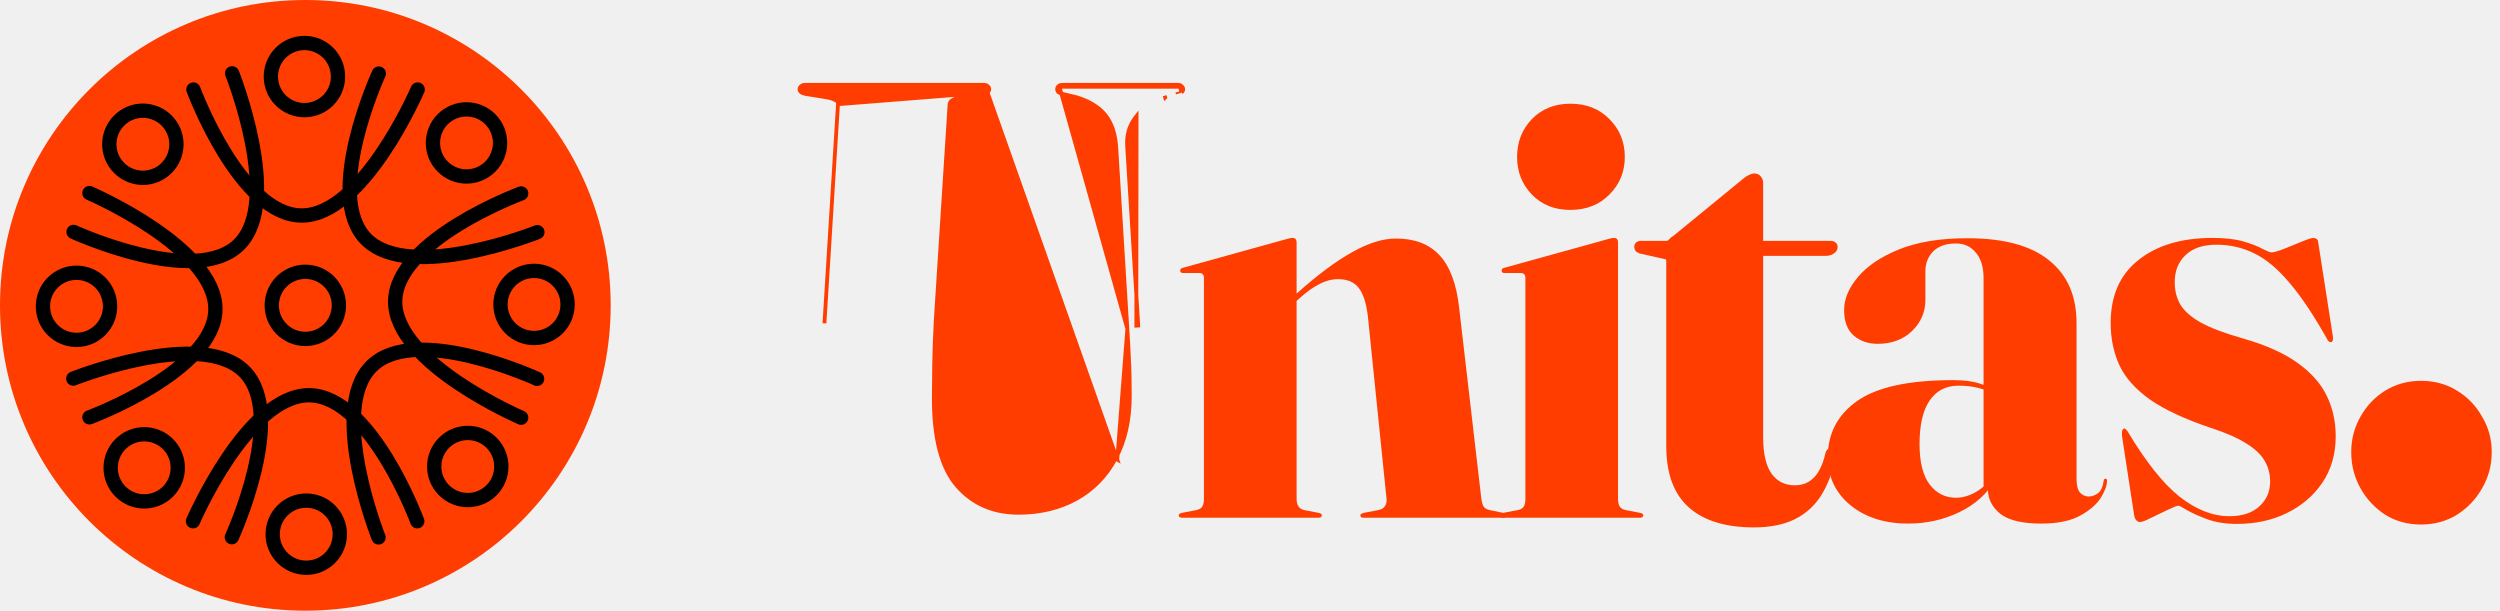
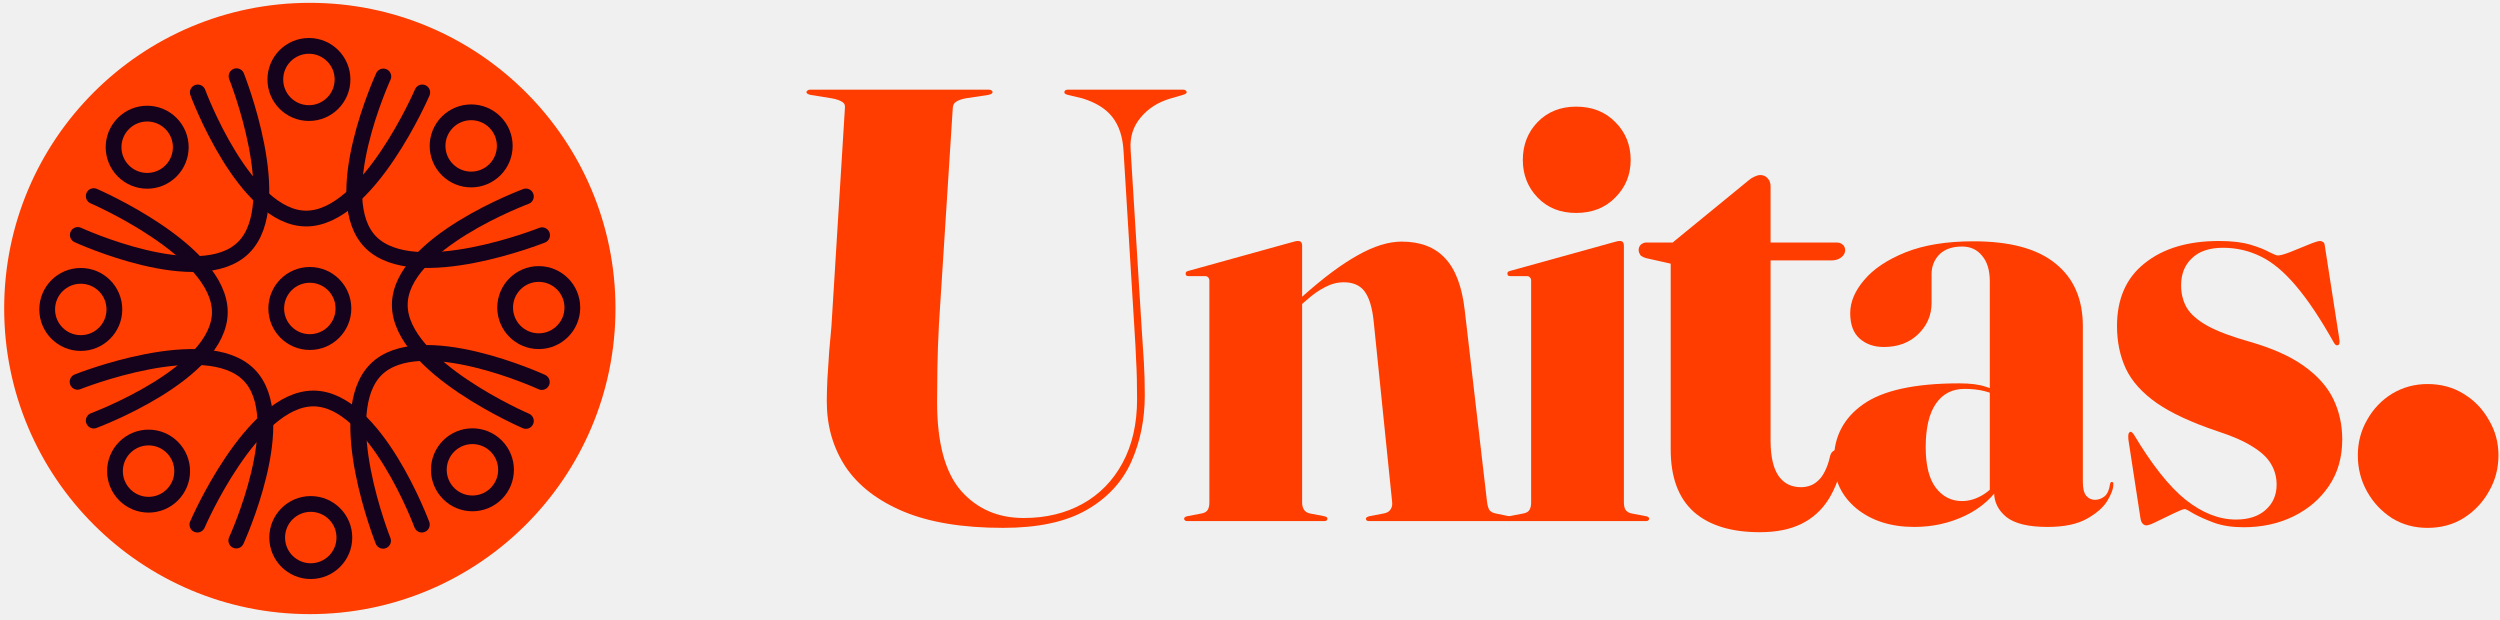
- <svg xmlns="http://www.w3.org/2000/svg" width="131" height="32" viewBox="0 0 131 32" fill="none">
-   <path d="M16 32C24.837 32 32 24.837 32 16C32 7.163 24.837 0 16 0C7.163 0 0 7.163 0 16C0 24.837 7.163 32 16 32Z" fill="#FF3D00" />
-   <path d="M15.999 17.759C16.971 17.759 17.759 16.971 17.759 16C17.759 15.028 16.971 14.241 15.999 14.241C15.028 14.241 14.24 15.028 14.24 16C14.24 16.971 15.028 17.759 15.999 17.759Z" stroke="black" stroke-width="0.75" />
-   <path d="M27.309 10.136C27.309 10.136 20.707 12.579 20.707 15.814C20.707 19.049 27.309 21.887 27.309 21.887" stroke="black" stroke-width="0.75" stroke-linecap="round" />
-   <path d="M29.742 15.953C29.742 16.925 28.955 17.712 27.983 17.712C27.012 17.712 26.225 16.925 26.225 15.953C26.225 14.982 27.012 14.194 27.983 14.194C28.955 14.194 29.742 14.982 29.742 15.953Z" stroke="black" stroke-width="0.75" />
-   <path d="M19.849 3.855C19.849 3.855 16.908 10.251 19.195 12.538C21.483 14.826 28.158 12.165 28.158 12.165" stroke="black" stroke-width="0.75" stroke-linecap="round" />
-   <path d="M25.688 6.246C26.375 6.933 26.375 8.047 25.688 8.733C25.001 9.42 23.888 9.42 23.201 8.733C22.514 8.047 22.514 6.933 23.201 6.246C23.888 5.559 25.001 5.559 25.688 6.246Z" stroke="black" stroke-width="0.75" />
-   <path d="M10.135 4.69C10.135 4.69 12.577 11.292 15.812 11.292C19.047 11.292 21.886 4.69 21.886 4.69" stroke="black" stroke-width="0.75" stroke-linecap="round" />
-   <path d="M15.952 2.253C16.924 2.253 17.711 3.041 17.711 4.012C17.711 4.984 16.924 5.771 15.952 5.771C14.981 5.771 14.193 4.984 14.193 4.012C14.193 3.041 14.981 2.253 15.952 2.253Z" stroke="black" stroke-width="0.75" />
-   <path d="M3.854 12.152C3.854 12.152 10.249 15.093 12.536 12.805C14.824 10.518 12.163 3.842 12.163 3.842" stroke="black" stroke-width="0.75" stroke-linecap="round" />
-   <path d="M6.243 6.315C6.929 5.628 8.043 5.628 8.73 6.315C9.417 7.002 9.417 8.115 8.73 8.802C8.043 9.489 6.929 9.489 6.243 8.802C5.556 8.115 5.556 7.002 6.243 6.315Z" stroke="black" stroke-width="0.75" />
-   <path d="M4.686 21.868C4.686 21.868 11.287 19.425 11.287 16.19C11.287 12.956 4.686 10.117 4.686 10.117" stroke="black" stroke-width="0.75" stroke-linecap="round" />
-   <path d="M2.25 16.051C2.25 15.079 3.037 14.292 4.009 14.292C4.98 14.292 5.768 15.079 5.768 16.051C5.768 17.022 4.98 17.81 4.009 17.81C3.037 17.81 2.25 17.022 2.25 16.051Z" stroke="black" stroke-width="0.75" />
-   <path d="M12.149 28.148C12.149 28.148 15.09 21.753 12.803 19.465C10.515 17.178 3.84 19.839 3.84 19.839" stroke="black" stroke-width="0.75" stroke-linecap="round" />
-   <path d="M6.314 25.758C5.627 25.071 5.627 23.957 6.314 23.27C7.001 22.584 8.114 22.584 8.801 23.27C9.488 23.957 9.488 25.071 8.801 25.758C8.114 26.445 7.001 26.445 6.314 25.758Z" stroke="black" stroke-width="0.75" />
-   <path d="M21.865 27.313C21.865 27.313 19.422 20.711 16.187 20.711C12.952 20.711 10.113 27.313 10.113 27.313" stroke="black" stroke-width="0.75" stroke-linecap="round" />
-   <path d="M16.048 29.75C15.076 29.75 14.289 28.963 14.289 27.991C14.289 27.02 15.076 26.232 16.048 26.232C17.019 26.232 17.807 27.02 17.807 27.991C17.807 28.963 17.019 29.75 16.048 29.75Z" stroke="black" stroke-width="0.75" />
-   <path d="M28.144 19.851C28.144 19.851 21.749 16.91 19.461 19.198C17.174 21.485 19.835 28.161 19.835 28.161" stroke="black" stroke-width="0.75" stroke-linecap="round" />
-   <path d="M25.756 25.688C25.069 26.375 23.955 26.375 23.268 25.688C22.581 25.001 22.581 23.888 23.268 23.201C23.955 22.514 25.069 22.514 25.756 23.201C26.442 23.888 26.442 25.001 25.756 25.688Z" stroke="black" stroke-width="0.75" />
-   <path d="M59.073 17.232L59.073 17.231L58.492 7.747L58.492 7.747C58.45 7.029 58.261 6.465 57.933 6.044C57.605 5.624 57.1 5.306 56.405 5.095L55.666 4.918L55.661 4.917L55.661 4.917C55.584 4.895 55.518 4.87 55.472 4.84L55.464 4.834L55.457 4.827C55.415 4.786 55.395 4.733 55.395 4.676C55.395 4.619 55.415 4.566 55.457 4.524M59.073 17.232L55.528 4.595M59.073 17.232C59.105 17.704 59.132 18.214 59.154 18.762L59.154 18.764C59.186 19.299 59.202 19.958 59.202 20.742C59.202 22.019 58.952 23.115 58.456 24.033L58.544 24.081M59.073 17.232L58.544 24.081M55.457 4.524L55.528 4.595M55.457 4.524C55.457 4.524 55.457 4.525 55.457 4.525L55.528 4.595M55.457 4.524C55.511 4.47 55.581 4.447 55.657 4.447H61.738C61.805 4.447 61.874 4.466 61.922 4.523M55.528 4.595C55.56 4.563 55.603 4.547 55.657 4.547H61.738C61.791 4.547 61.829 4.563 61.851 4.595M61.922 4.523C61.916 4.519 61.911 4.516 61.906 4.512L61.851 4.595M61.922 4.523C61.967 4.559 61.999 4.61 61.999 4.676C61.999 4.749 61.96 4.804 61.906 4.84M61.922 4.523C61.926 4.528 61.93 4.534 61.934 4.54L61.851 4.595M61.851 4.595L61.906 4.84M58.544 24.081L58.456 24.033C57.959 24.953 57.274 25.654 56.398 26.139C55.523 26.624 54.513 26.868 53.366 26.868C52.049 26.868 50.985 26.406 50.167 25.482C49.352 24.553 48.933 23.029 48.933 20.887C48.933 20.414 48.939 19.829 48.95 19.13V19.13C48.96 18.433 48.987 17.671 49.03 16.844C49.03 16.844 49.03 16.844 49.03 16.843L49.756 5.49C49.756 5.49 49.756 5.49 49.756 5.49C49.765 5.378 49.809 5.307 49.885 5.262L49.885 5.262L49.891 5.258C49.981 5.195 50.13 5.139 50.35 5.097L51.526 4.92L51.526 4.92L51.535 4.918C51.622 4.896 51.696 4.872 51.744 4.84L58.544 24.081ZM61.906 4.84L61.851 4.757L61.906 4.84L61.906 4.84ZM43.911 5.46L43.911 5.458C43.915 5.41 43.907 5.374 43.891 5.346C43.875 5.317 43.847 5.289 43.801 5.264L43.795 5.261L43.795 5.26C43.693 5.195 43.531 5.139 43.3 5.097L42.204 4.92L42.199 4.919L42.199 4.919C42.119 4.902 42.049 4.878 41.996 4.845C41.943 4.81 41.894 4.755 41.894 4.676C41.894 4.607 41.93 4.553 41.979 4.518C42.032 4.468 42.1 4.447 42.172 4.447H51.559C51.629 4.447 51.708 4.462 51.759 4.523C51.805 4.559 51.837 4.61 51.837 4.676C51.837 4.749 51.797 4.804 51.744 4.84L43.911 5.46ZM43.911 5.46L43.201 16.943L43.911 5.46ZM59.556 6.079L59.557 6.078L59.544 17.064L59.644 17.058L59.644 17.057C59.644 17.057 59.644 17.057 59.644 17.057L59.063 7.67L59.063 7.669C59.022 7.048 59.187 6.52 59.556 6.079ZM61.689 4.821L61.717 4.917C61.717 4.917 61.717 4.917 61.717 4.917L61.717 4.917L61.689 4.821ZM61.057 5.11L61.028 5.015L61.056 5.111L61.056 5.111C61.056 5.111 61.057 5.11 61.057 5.11Z" fill="#FF3D00" stroke="#FF3D00" stroke-width="0.2" />
-   <path d="M67.942 12.693V26.145C67.942 26.307 67.974 26.436 68.038 26.532C68.103 26.629 68.2 26.694 68.329 26.726L69.087 26.871C69.205 26.893 69.264 26.936 69.264 27C69.264 27.086 69.21 27.129 69.103 27.129H61.909C61.877 27.129 61.844 27.119 61.812 27.097C61.78 27.075 61.764 27.043 61.764 27C61.764 26.979 61.775 26.957 61.796 26.936C61.828 26.903 61.877 26.882 61.941 26.871L62.699 26.726C62.85 26.694 62.952 26.629 63.006 26.532C63.059 26.436 63.086 26.312 63.086 26.161V14.548C63.086 14.472 63.065 14.413 63.022 14.37C62.99 14.327 62.93 14.306 62.844 14.306H62.006C61.941 14.306 61.898 14.295 61.877 14.273C61.855 14.252 61.844 14.22 61.844 14.177C61.844 14.134 61.855 14.101 61.877 14.08C61.909 14.058 61.947 14.042 61.99 14.031L67.345 12.547C67.463 12.515 67.544 12.494 67.587 12.483C67.63 12.472 67.678 12.467 67.732 12.467C67.807 12.467 67.861 12.488 67.893 12.531C67.925 12.574 67.942 12.628 67.942 12.693ZM67.538 16.112L67.345 15.902L67.958 15.37C69.055 14.392 70.022 13.671 70.861 13.209C71.7 12.736 72.463 12.499 73.152 12.499C74.13 12.499 74.888 12.79 75.426 13.37C75.975 13.951 76.319 14.87 76.459 16.128L77.62 26.113C77.641 26.285 77.679 26.425 77.733 26.532C77.797 26.629 77.905 26.694 78.055 26.726L78.749 26.871C78.814 26.882 78.856 26.903 78.878 26.936C78.91 26.957 78.926 26.979 78.926 27C78.926 27.043 78.91 27.075 78.878 27.097C78.856 27.119 78.819 27.129 78.765 27.129H71.442C71.334 27.129 71.281 27.086 71.281 27C71.281 26.946 71.345 26.903 71.474 26.871L72.232 26.726C72.394 26.694 72.507 26.624 72.571 26.516C72.646 26.409 72.673 26.274 72.652 26.113L71.684 16.645C71.609 15.946 71.453 15.435 71.216 15.112C70.98 14.79 70.614 14.628 70.119 14.628C69.786 14.628 69.458 14.714 69.135 14.886C68.813 15.048 68.479 15.284 68.135 15.596L67.538 16.112Z" fill="#FF3D00" />
-   <path d="M84.785 12.693V26.145C84.785 26.307 84.812 26.436 84.866 26.532C84.93 26.629 85.033 26.694 85.172 26.726L85.93 26.871C85.995 26.882 86.038 26.898 86.06 26.92C86.092 26.941 86.108 26.968 86.108 27C86.108 27.043 86.092 27.076 86.06 27.097C86.038 27.119 86.001 27.129 85.947 27.129H78.753C78.71 27.129 78.672 27.119 78.64 27.097C78.618 27.076 78.607 27.043 78.607 27C78.607 26.979 78.618 26.957 78.64 26.936C78.672 26.903 78.72 26.882 78.785 26.871L79.543 26.726C79.694 26.694 79.796 26.629 79.85 26.532C79.903 26.436 79.93 26.312 79.93 26.162V14.548C79.93 14.472 79.909 14.413 79.866 14.37C79.833 14.327 79.774 14.306 79.688 14.306H78.849C78.785 14.306 78.742 14.295 78.72 14.274C78.699 14.252 78.688 14.22 78.688 14.177C78.688 14.134 78.699 14.101 78.72 14.08C78.753 14.058 78.79 14.042 78.833 14.031L84.189 12.547C84.307 12.515 84.387 12.494 84.43 12.483C84.474 12.472 84.522 12.467 84.576 12.467C84.651 12.467 84.705 12.488 84.737 12.531C84.769 12.574 84.785 12.628 84.785 12.693ZM82.285 10.999C81.457 10.999 80.785 10.73 80.269 10.193C79.753 9.655 79.495 8.999 79.495 8.225C79.495 7.44 79.753 6.778 80.269 6.241C80.796 5.703 81.468 5.434 82.285 5.434C83.124 5.434 83.807 5.703 84.334 6.241C84.871 6.778 85.14 7.44 85.14 8.225C85.14 8.999 84.871 9.655 84.334 10.193C83.807 10.73 83.124 10.999 82.285 10.999Z" fill="#FF3D00" />
-   <path d="M92.289 22.92V13.309H95.641C95.79 13.309 95.921 13.281 96.019 13.212C96.116 13.151 96.193 13.066 96.193 12.951C96.193 12.889 96.175 12.806 96.098 12.768C96.049 12.731 95.986 12.722 95.932 12.722H92.289V9.596C92.289 9.482 92.258 9.38 92.183 9.303C92.12 9.226 92.032 9.19 91.931 9.19C91.855 9.19 91.769 9.219 91.68 9.263C91.594 9.3 91.512 9.354 91.431 9.423L87.529 12.616L87.529 12.615L87.522 12.622C87.477 12.667 87.44 12.696 87.412 12.712C87.38 12.718 87.344 12.722 87.302 12.722H85.947C85.895 12.722 85.848 12.746 85.811 12.771L85.802 12.777L85.795 12.784C85.754 12.825 85.734 12.878 85.734 12.935C85.734 12.991 85.753 13.042 85.783 13.087L85.794 13.104L85.811 13.115C85.854 13.144 85.912 13.169 85.98 13.191L85.98 13.192L85.99 13.194L87.279 13.484C87.357 13.504 87.373 13.526 87.374 13.528L87.378 13.536L87.383 13.543C87.396 13.56 87.412 13.603 87.412 13.693V23.387C87.412 24.782 87.793 25.835 88.575 26.527L88.575 26.527C89.352 27.205 90.466 27.536 91.899 27.536C92.727 27.536 93.426 27.4 93.992 27.123L93.948 27.033L93.992 27.123C94.557 26.846 95.012 26.435 95.355 25.893L95.355 25.892C95.696 25.342 95.952 24.649 96.126 23.814C96.138 23.77 96.146 23.71 96.115 23.656C96.081 23.597 96.021 23.58 95.974 23.578C95.923 23.57 95.872 23.582 95.83 23.618C95.79 23.652 95.768 23.701 95.755 23.747L95.755 23.747L95.753 23.753C95.679 24.091 95.58 24.378 95.456 24.615L95.455 24.617C95.341 24.845 95.209 25.021 95.06 25.151L95.06 25.151L95.057 25.153C94.916 25.284 94.761 25.379 94.592 25.438C94.42 25.499 94.243 25.529 94.061 25.529C93.509 25.529 93.083 25.323 92.77 24.908C92.455 24.482 92.289 23.824 92.289 22.92Z" fill="#FF3D00" stroke="#FF3D00" stroke-width="0.2" />
-   <path d="M104.165 25.63V25.436L103.939 25.662V14.58C103.939 14 103.805 13.553 103.536 13.242C103.278 12.919 102.928 12.758 102.487 12.758C101.971 12.758 101.573 12.898 101.294 13.177C101.025 13.457 100.891 13.801 100.891 14.209V15.71C100.891 16.344 100.659 16.887 100.197 17.339C99.735 17.79 99.132 18.016 98.39 18.016C97.885 18.016 97.466 17.871 97.132 17.581C96.799 17.29 96.632 16.844 96.632 16.242C96.632 15.661 96.874 15.086 97.358 14.516C97.842 13.935 98.562 13.451 99.52 13.064C100.487 12.677 101.676 12.483 103.084 12.483C104.998 12.483 106.429 12.87 107.375 13.645C108.332 14.408 108.811 15.505 108.811 16.935V25.097C108.811 25.42 108.87 25.657 108.988 25.807C109.117 25.947 109.268 26.017 109.44 26.017C109.623 26.017 109.789 25.958 109.94 25.839C110.09 25.721 110.187 25.511 110.23 25.21C110.241 25.157 110.252 25.124 110.262 25.113C110.284 25.092 110.305 25.081 110.327 25.081C110.359 25.081 110.381 25.092 110.391 25.113C110.402 25.124 110.407 25.157 110.407 25.21C110.407 25.436 110.3 25.726 110.085 26.081C109.87 26.425 109.51 26.737 109.004 27.017C108.499 27.296 107.816 27.436 106.956 27.436C105.966 27.436 105.251 27.264 104.81 26.92C104.38 26.565 104.165 26.135 104.165 25.63ZM95.777 23.952C95.777 22.715 96.288 21.737 97.31 21.016C98.342 20.285 100.02 19.919 102.342 19.919C102.923 19.919 103.385 19.979 103.73 20.097C104.084 20.204 104.412 20.355 104.713 20.549L104.568 20.678C104.256 20.516 103.95 20.398 103.649 20.323C103.348 20.247 103.004 20.21 102.617 20.21C101.971 20.21 101.471 20.468 101.116 20.984C100.762 21.5 100.584 22.258 100.584 23.259C100.584 24.215 100.762 24.925 101.116 25.388C101.471 25.85 101.928 26.081 102.487 26.081C102.832 26.081 103.176 25.985 103.52 25.791C103.875 25.587 104.16 25.318 104.375 24.984L104.584 25.113C104.133 25.866 103.493 26.442 102.665 26.839C101.837 27.237 100.944 27.436 99.987 27.436C98.761 27.436 97.751 27.114 96.955 26.468C96.17 25.812 95.777 24.974 95.777 23.952Z" fill="#FF3D00" />
-   <path d="M116.826 27.049C117.482 27.049 117.998 26.882 118.374 26.549C118.762 26.204 118.955 25.764 118.955 25.226C118.955 24.828 118.858 24.468 118.665 24.145C118.482 23.823 118.165 23.521 117.713 23.242C117.261 22.952 116.638 22.677 115.842 22.419C114.498 21.968 113.444 21.478 112.68 20.951C111.917 20.414 111.379 19.817 111.067 19.161C110.756 18.494 110.6 17.747 110.6 16.919C110.6 15.489 111.083 14.392 112.051 13.628C113.019 12.854 114.315 12.467 115.939 12.467C116.605 12.467 117.154 12.531 117.584 12.66C118.014 12.79 118.342 12.918 118.568 13.047C118.805 13.166 118.955 13.225 119.02 13.225C119.138 13.225 119.353 13.166 119.665 13.047C119.987 12.918 120.305 12.79 120.616 12.66C120.928 12.531 121.133 12.467 121.229 12.467C121.283 12.467 121.332 12.483 121.375 12.515C121.428 12.537 121.461 12.59 121.471 12.676L122.23 17.548C122.251 17.655 122.256 17.741 122.246 17.806C122.235 17.86 122.213 17.897 122.181 17.919C122.138 17.93 122.101 17.93 122.068 17.919C122.036 17.897 122.004 17.865 121.971 17.822C121.262 16.553 120.595 15.553 119.971 14.822C119.358 14.091 118.74 13.574 118.116 13.273C117.503 12.972 116.847 12.822 116.148 12.822C115.439 12.822 114.896 13.005 114.519 13.37C114.143 13.725 113.955 14.198 113.955 14.79C113.955 15.22 114.051 15.607 114.245 15.951C114.449 16.295 114.81 16.612 115.326 16.903C115.853 17.193 116.595 17.473 117.552 17.741C118.745 18.085 119.692 18.51 120.391 19.016C121.1 19.521 121.611 20.096 121.923 20.742C122.235 21.387 122.391 22.091 122.391 22.855C122.391 23.801 122.154 24.618 121.681 25.307C121.219 25.984 120.6 26.511 119.826 26.887C119.052 27.264 118.186 27.452 117.229 27.452C116.627 27.452 116.105 27.371 115.664 27.21C115.234 27.049 114.885 26.893 114.616 26.742C114.358 26.581 114.202 26.5 114.148 26.5C114.073 26.5 113.89 26.57 113.6 26.71C113.32 26.85 113.03 26.989 112.729 27.129C112.438 27.28 112.239 27.355 112.132 27.355C112.067 27.355 112.003 27.323 111.938 27.258C111.885 27.204 111.847 27.108 111.825 26.968L111.196 22.871C111.186 22.742 111.186 22.65 111.196 22.597C111.207 22.532 111.234 22.489 111.277 22.468C111.309 22.446 111.336 22.446 111.358 22.468C111.39 22.489 111.428 22.527 111.471 22.58C112.428 24.183 113.336 25.328 114.197 26.016C115.068 26.704 115.944 27.049 116.826 27.049Z" fill="#FF3D00" />
-   <path d="M126.854 27.485C126.165 27.485 125.546 27.316 124.998 26.979C124.45 26.627 124.014 26.163 123.69 25.587C123.367 25.01 123.205 24.377 123.205 23.688C123.205 23.013 123.367 22.394 123.69 21.832C124.014 21.255 124.45 20.798 124.998 20.461C125.56 20.123 126.179 19.955 126.854 19.955C127.557 19.955 128.183 20.123 128.732 20.461C129.294 20.798 129.737 21.255 130.06 21.832C130.398 22.394 130.567 23.013 130.567 23.688C130.567 24.377 130.398 25.01 130.06 25.587C129.737 26.163 129.294 26.627 128.732 26.979C128.183 27.316 127.557 27.485 126.854 27.485Z" fill="#FF3D00" />
+ <svg xmlns="http://www.w3.org/2000/svg" width="238" height="59" viewBox="0 0 238 59" fill="none">
+   <g clip-path="url(#clip0_219_3722)">
+     <mask id="mask0_219_3722" style="mask-type:luminance" maskUnits="userSpaceOnUse" x="0" y="0" width="238" height="59">
+       <path d="M238 0H0V59H238V0Z" fill="white" />
+     </mask>
+     <g mask="url(#mask0_219_3722)">
+       <path d="M29.496 58.465C45.567 58.465 58.594 45.438 58.594 29.367C58.594 13.297 45.567 0.27 29.496 0.27C13.426 0.27 0.398 13.297 0.398 29.367C0.398 45.438 13.426 58.465 29.496 58.465Z" fill="#FF3D00" />
+       <path d="M29.496 32.566C31.263 32.566 32.695 31.134 32.695 29.367C32.695 27.6 31.263 26.168 29.496 26.168C27.729 26.168 26.297 27.6 26.297 29.367C26.297 31.134 27.729 32.566 29.496 32.566Z" stroke="#15021C" stroke-width="1.5" />
+       <path d="M50.065 18.703C50.065 18.703 38.059 23.145 38.059 29.029C38.059 34.912 50.065 40.074 50.065 40.074" stroke="#15021C" stroke-width="1.5" stroke-linecap="round" />
+       <path d="M54.487 29.283C54.487 31.049 53.055 32.482 51.289 32.482C49.522 32.482 48.09 31.049 48.09 29.283C48.09 27.516 49.522 26.084 51.289 26.084C53.055 26.084 54.487 27.516 54.487 29.283Z" stroke="#15021C" stroke-width="1.5" />
+       <path d="M36.495 7.281C36.495 7.281 31.147 18.912 35.307 23.072C39.467 27.232 51.607 22.393 51.607 22.393" stroke="#15021C" stroke-width="1.5" stroke-linecap="round" />
+       <path d="M47.117 11.628C48.366 12.877 48.366 14.903 47.117 16.152C45.868 17.401 43.843 17.401 42.593 16.152C41.344 14.903 41.344 12.877 42.593 11.628C43.843 10.379 45.868 10.379 47.117 11.628Z" stroke="#15021C" stroke-width="1.5" />
+       <path d="M18.828 8.8C18.828 8.8 23.27 20.806 29.153 20.806C35.036 20.806 40.199 8.8 40.199 8.8" stroke="#15021C" stroke-width="1.5" stroke-linecap="round" />
+       <path d="M29.41 4.367C31.176 4.367 32.609 5.799 32.609 7.566C32.609 9.333 31.176 10.765 29.41 10.765C27.643 10.765 26.211 9.333 26.211 7.566C26.211 5.799 27.643 4.367 29.41 4.367Z" stroke="#15021C" stroke-width="1.5" />
+       <path d="M7.406 22.368C7.406 22.368 19.037 27.717 23.197 23.557C27.357 19.397 22.518 7.257 22.518 7.257" stroke="#15021C" stroke-width="1.5" stroke-linecap="round" />
+       <path d="M11.749 11.753C12.999 10.504 15.024 10.504 16.273 11.753C17.522 13.003 17.522 15.028 16.273 16.277C15.024 17.526 12.999 17.526 11.749 16.277C10.5 15.028 10.5 13.003 11.749 11.753Z" stroke="#15021C" stroke-width="1.5" />
+       <path d="M8.922 40.04C8.922 40.04 20.928 35.598 20.928 29.715C20.928 23.832 8.922 18.669 8.922 18.669" stroke="#15021C" stroke-width="1.5" stroke-linecap="round" />
+       <path d="M4.492 29.459C4.492 27.693 5.924 26.261 7.691 26.261C9.458 26.261 10.89 27.693 10.89 29.459C10.89 31.226 9.458 32.658 7.691 32.658C5.924 32.658 4.492 31.226 4.492 29.459Z" stroke="#15021C" stroke-width="1.5" />
+       <path d="M22.494 51.46C22.494 51.46 27.843 39.829 23.683 35.669C19.523 31.509 7.383 36.348 7.383 36.348" stroke="#15021C" stroke-width="1.5" stroke-linecap="round" />
+       <path d="M11.882 47.113C10.633 45.864 10.633 43.839 11.882 42.589C13.132 41.34 15.157 41.34 16.406 42.589C17.655 43.839 17.655 45.864 16.406 47.113C15.157 48.362 13.132 48.362 11.882 47.113Z" stroke="#15021C" stroke-width="1.5" />
+       <path d="M40.16 49.942C40.16 49.942 35.718 37.935 29.835 37.935C23.952 37.935 18.789 49.942 18.789 49.942" stroke="#15021C" stroke-width="1.5" stroke-linecap="round" />
+       <path d="M29.586 54.373C27.819 54.373 26.387 52.941 26.387 51.174C26.387 49.408 27.819 47.976 29.586 47.976C31.352 47.976 32.784 49.408 32.784 51.174C32.784 52.941 31.352 54.373 29.586 54.373Z" stroke="#15021C" stroke-width="1.5" />
+       <path d="M51.58 36.371C51.58 36.371 39.95 31.023 35.789 35.183C31.63 39.343 36.468 51.483 36.468 51.483" stroke="#15021C" stroke-width="1.5" stroke-linecap="round" />
+       <path d="M47.238 46.987C45.989 48.236 43.963 48.236 42.714 46.987C41.465 45.738 41.465 43.712 42.714 42.463C43.963 41.214 45.989 41.214 47.238 42.463C48.487 43.712 48.487 45.738 47.238 46.987Z" stroke="#15021C" stroke-width="1.5" />
+       <path d="M108.015 31.596L106.959 14.347C106.881 13.018 106.529 11.952 105.903 11.15C105.277 10.348 104.319 9.752 103.029 9.36L101.679 9.038C101.542 8.999 101.444 8.96 101.386 8.92C101.347 8.881 101.327 8.832 101.327 8.774C101.327 8.715 101.347 8.666 101.386 8.627C101.444 8.568 101.523 8.539 101.62 8.539H112.68C112.777 8.539 112.846 8.568 112.885 8.627C112.944 8.666 112.973 8.715 112.973 8.774C112.973 8.832 112.944 8.881 112.885 8.92C112.826 8.96 112.729 8.999 112.592 9.038L111.389 9.39C110.216 9.742 109.277 10.348 108.573 11.209C107.869 12.05 107.556 13.057 107.634 14.23L108.69 31.303C108.768 32.359 108.837 33.405 108.896 34.442C108.954 35.478 108.984 36.534 108.984 37.61C108.984 39.937 108.553 42.059 107.693 43.975C106.832 45.892 105.414 47.418 103.439 48.552C101.464 49.686 98.814 50.253 95.489 50.253C91.656 50.253 88.498 49.735 86.014 48.698C83.55 47.662 81.712 46.244 80.499 44.445C79.306 42.626 78.71 40.553 78.71 38.226C78.71 37.678 78.729 36.965 78.768 36.084C78.827 35.185 78.886 34.285 78.944 33.386C79.022 32.486 79.091 31.723 79.15 31.098L80.44 10.211C80.46 9.976 80.362 9.8 80.147 9.683C79.932 9.546 79.609 9.439 79.179 9.36L77.184 9.038C76.91 8.979 76.773 8.891 76.773 8.774C76.773 8.715 76.803 8.666 76.862 8.627C76.92 8.568 76.999 8.539 77.096 8.539H94.169C94.286 8.539 94.365 8.568 94.404 8.627C94.462 8.666 94.492 8.715 94.492 8.774C94.492 8.832 94.462 8.881 94.404 8.92C94.345 8.96 94.237 8.999 94.081 9.038L91.94 9.36C91.529 9.439 91.226 9.546 91.03 9.683C90.835 9.8 90.727 9.986 90.707 10.241L89.387 30.892C89.309 32.398 89.26 33.786 89.241 35.058C89.221 36.329 89.211 37.395 89.211 38.255C89.211 42.166 89.974 44.992 91.499 46.733C93.025 48.454 95.01 49.314 97.455 49.314C99.567 49.314 101.435 48.865 103.058 47.965C104.681 47.065 105.952 45.765 106.871 44.063C107.791 42.362 108.25 40.338 108.25 37.991C108.25 36.563 108.221 35.361 108.162 34.383C108.123 33.386 108.074 32.457 108.015 31.596Z" fill="#FF3D00" />
+       <path d="M123.962 23.353V47.818C123.962 48.112 124.021 48.346 124.138 48.522C124.256 48.698 124.432 48.816 124.666 48.874L126.045 49.138C126.26 49.177 126.368 49.256 126.368 49.373C126.368 49.529 126.27 49.608 126.074 49.608H112.991C112.933 49.608 112.874 49.588 112.815 49.549C112.757 49.51 112.727 49.451 112.727 49.373C112.727 49.334 112.747 49.295 112.786 49.256C112.844 49.197 112.933 49.158 113.05 49.138L114.429 48.874C114.702 48.816 114.888 48.698 114.986 48.522C115.084 48.346 115.133 48.121 115.133 47.848V26.727C115.133 26.59 115.093 26.482 115.015 26.404C114.957 26.326 114.849 26.286 114.692 26.286H113.167C113.05 26.286 112.972 26.267 112.933 26.228C112.893 26.189 112.874 26.13 112.874 26.052C112.874 25.974 112.893 25.915 112.933 25.876C112.991 25.837 113.06 25.808 113.138 25.788L122.877 23.089C123.092 23.03 123.239 22.991 123.317 22.972C123.395 22.952 123.483 22.942 123.581 22.942C123.718 22.942 123.816 22.981 123.874 23.06C123.933 23.138 123.962 23.236 123.962 23.353ZM123.229 29.572L122.877 29.191L123.992 28.223C125.986 26.443 127.746 25.133 129.272 24.292C130.797 23.431 132.186 23.001 133.437 23.001C135.217 23.001 136.596 23.529 137.574 24.585C138.571 25.641 139.197 27.313 139.451 29.602L141.563 47.76C141.602 48.073 141.671 48.327 141.769 48.522C141.886 48.698 142.082 48.816 142.355 48.874L143.617 49.138C143.734 49.158 143.812 49.197 143.851 49.256C143.91 49.295 143.939 49.334 143.939 49.373C143.939 49.451 143.91 49.51 143.851 49.549C143.812 49.588 143.744 49.608 143.646 49.608H130.328C130.132 49.608 130.035 49.529 130.035 49.373C130.035 49.275 130.152 49.197 130.387 49.138L131.765 48.874C132.059 48.816 132.264 48.688 132.382 48.493C132.518 48.297 132.567 48.053 132.528 47.76L130.768 30.54C130.631 29.269 130.348 28.34 129.917 27.753C129.487 27.167 128.822 26.873 127.922 26.873C127.316 26.873 126.72 27.03 126.133 27.343C125.546 27.636 124.94 28.066 124.314 28.633L123.229 29.572Z" fill="#FF3D00" />
+       <path d="M154.594 23.353V47.818C154.594 48.112 154.643 48.346 154.741 48.522C154.858 48.698 155.044 48.816 155.298 48.874L156.677 49.138C156.794 49.158 156.873 49.187 156.912 49.226C156.97 49.266 156.999 49.314 156.999 49.373C156.999 49.451 156.97 49.51 156.912 49.549C156.873 49.588 156.804 49.608 156.706 49.608H143.623C143.545 49.608 143.476 49.588 143.417 49.549C143.378 49.51 143.359 49.451 143.359 49.373C143.359 49.334 143.378 49.295 143.417 49.256C143.476 49.197 143.564 49.158 143.682 49.138L145.06 48.874C145.334 48.816 145.52 48.698 145.618 48.522C145.715 48.346 145.764 48.121 145.764 47.847V26.727C145.764 26.59 145.725 26.482 145.647 26.404C145.588 26.326 145.481 26.286 145.324 26.286H143.799C143.682 26.286 143.603 26.267 143.564 26.228C143.525 26.189 143.506 26.13 143.506 26.052C143.506 25.974 143.525 25.915 143.564 25.876C143.623 25.837 143.691 25.808 143.769 25.788L153.509 23.089C153.724 23.03 153.87 22.991 153.949 22.972C154.027 22.952 154.115 22.942 154.213 22.942C154.35 22.942 154.447 22.981 154.506 23.06C154.565 23.138 154.594 23.236 154.594 23.353ZM150.047 20.273C148.541 20.273 147.319 19.784 146.38 18.806C145.442 17.828 144.972 16.635 144.972 15.227C144.972 13.8 145.442 12.597 146.38 11.619C147.339 10.641 148.561 10.152 150.047 10.152C151.573 10.152 152.814 10.641 153.773 11.619C154.751 12.597 155.24 13.8 155.24 15.227C155.24 16.635 154.751 17.828 153.773 18.806C152.814 19.784 151.573 20.273 150.047 20.273Z" fill="#FF3D00" />
+       <path d="M168.308 41.952V24.542H174.336C174.614 24.542 174.866 24.49 175.062 24.354C175.245 24.238 175.407 24.065 175.407 23.823C175.407 23.703 175.372 23.518 175.202 23.432C175.096 23.354 174.966 23.338 174.864 23.338H168.308V17.721C168.308 17.503 168.248 17.299 168.098 17.144C167.968 16.988 167.789 16.914 167.589 16.914C167.435 16.914 167.268 16.972 167.102 17.055C166.941 17.125 166.786 17.226 166.637 17.354L159.54 23.16L159.53 23.168L159.522 23.177C159.447 23.252 159.388 23.297 159.345 23.323C159.296 23.333 159.238 23.338 159.17 23.338H156.706C156.592 23.338 156.492 23.392 156.421 23.439L156.4 23.453L156.382 23.471C156.294 23.559 156.25 23.672 156.25 23.794C156.25 23.912 156.291 24.018 156.351 24.108L156.379 24.15L156.42 24.177C156.506 24.235 156.619 24.283 156.744 24.324L156.756 24.328L156.768 24.331L159.112 24.858C159.174 24.874 159.211 24.89 159.232 24.903C159.238 24.906 159.242 24.909 159.244 24.911L159.25 24.923L159.263 24.941C159.273 24.953 159.301 25.013 159.301 25.172V42.803C159.301 45.35 159.999 47.288 161.439 48.563L161.441 48.565C162.871 49.811 164.914 50.416 167.531 50.416C169.043 50.416 170.325 50.167 171.366 49.657C172.406 49.147 173.242 48.392 173.873 47.395L173.874 47.393C174.499 46.386 174.966 45.117 175.283 43.595C175.307 43.509 175.326 43.379 175.257 43.258C175.18 43.123 175.046 43.086 174.947 43.081C174.839 43.066 174.728 43.091 174.635 43.17C174.548 43.245 174.503 43.348 174.477 43.438L174.475 43.446L174.473 43.453C174.34 44.063 174.161 44.579 173.938 45.004L173.936 45.008C173.733 45.416 173.497 45.73 173.234 45.958L173.227 45.964C172.977 46.196 172.703 46.363 172.405 46.468C172.099 46.576 171.785 46.63 171.461 46.63C170.479 46.63 169.724 46.263 169.168 45.528C168.609 44.769 168.308 43.591 168.308 41.952Z" fill="#FF3D00" />
+       <path d="M171.366 49.657C170.325 50.167 169.043 50.416 167.531 50.416C164.914 50.416 162.871 49.811 161.441 48.565L161.439 48.563C159.999 47.288 159.301 45.35 159.301 42.803V25.172C159.301 25.013 159.273 24.953 159.263 24.941L159.25 24.923L159.244 24.911C159.242 24.909 159.238 24.906 159.232 24.903C159.211 24.89 159.174 24.874 159.112 24.858L156.768 24.331L156.756 24.328L156.744 24.324C156.619 24.283 156.506 24.235 156.42 24.177L156.379 24.15L156.351 24.108C156.291 24.018 156.25 23.912 156.25 23.794C156.25 23.672 156.294 23.559 156.382 23.471L156.4 23.453L156.421 23.439C156.492 23.392 156.592 23.338 156.706 23.338H159.17C159.238 23.338 159.296 23.333 159.345 23.323C159.388 23.297 159.447 23.252 159.522 23.177L159.53 23.168L159.54 23.16L166.637 17.354C166.786 17.226 166.941 17.125 167.102 17.055C167.268 16.972 167.435 16.914 167.589 16.914C167.789 16.914 167.968 16.988 168.098 17.144C168.248 17.299 168.308 17.503 168.308 17.721V23.338H174.864C174.966 23.338 175.096 23.354 175.202 23.432C175.372 23.518 175.407 23.703 175.407 23.823C175.407 24.065 175.245 24.238 175.062 24.354C174.866 24.49 174.614 24.542 174.336 24.542H168.308V41.952C168.308 43.591 168.609 44.769 169.168 45.528C169.724 46.263 170.479 46.63 171.461 46.63C171.785 46.63 172.099 46.576 172.405 46.468C172.703 46.363 172.977 46.196 173.227 45.964L173.234 45.958C173.497 45.73 173.733 45.416 173.936 45.008L173.938 45.004C174.161 44.579 174.34 44.063 174.473 43.453L174.475 43.446L174.477 43.438C174.503 43.348 174.548 43.245 174.635 43.17C174.728 43.091 174.839 43.066 174.947 43.081C175.046 43.086 175.18 43.123 175.257 43.258C175.326 43.379 175.307 43.509 175.283 43.595C174.966 45.117 174.499 46.386 173.874 47.393L173.873 47.395C173.242 48.392 172.406 49.147 171.366 49.657ZM171.366 49.657L171.256 49.432" stroke="#FF3D00" stroke-width="0.5" />
+       <path d="M189.84 46.88V46.528L189.429 46.938V26.785C189.429 25.729 189.184 24.918 188.696 24.351C188.226 23.764 187.591 23.47 186.789 23.47C185.85 23.47 185.126 23.725 184.618 24.233C184.129 24.742 183.885 25.367 183.885 26.11V28.839C183.885 29.992 183.464 30.98 182.623 31.802C181.782 32.623 180.687 33.034 179.338 33.034C178.418 33.034 177.656 32.77 177.05 32.242C176.443 31.714 176.14 30.902 176.14 29.807C176.14 28.751 176.58 27.704 177.46 26.668C178.34 25.612 179.651 24.732 181.391 24.028C183.151 23.324 185.312 22.972 187.874 22.972C191.355 22.972 193.956 23.676 195.677 25.084C197.418 26.472 198.288 28.467 198.288 31.068V45.911C198.288 46.498 198.395 46.929 198.611 47.202C198.845 47.457 199.119 47.584 199.432 47.584C199.765 47.584 200.068 47.476 200.341 47.261C200.615 47.046 200.791 46.664 200.87 46.117C200.889 46.019 200.909 45.961 200.928 45.941C200.967 45.902 201.006 45.882 201.046 45.882C201.104 45.882 201.143 45.902 201.163 45.941C201.182 45.961 201.192 46.019 201.192 46.117C201.192 46.528 200.997 47.056 200.606 47.701C200.214 48.327 199.559 48.894 198.64 49.403C197.721 49.911 196.479 50.165 194.914 50.165C193.115 50.165 191.815 49.852 191.013 49.227C190.231 48.581 189.84 47.799 189.84 46.88ZM174.586 43.829C174.586 41.58 175.515 39.8 177.372 38.49C179.25 37.16 182.301 36.495 186.525 36.495C187.581 36.495 188.422 36.602 189.047 36.818C189.693 37.013 190.289 37.287 190.837 37.639L190.573 37.874C190.006 37.58 189.449 37.365 188.901 37.228C188.353 37.091 187.727 37.023 187.023 37.023C185.85 37.023 184.941 37.492 184.295 38.431C183.65 39.37 183.327 40.749 183.327 42.567C183.327 44.308 183.65 45.599 184.295 46.44C184.941 47.281 185.772 47.701 186.789 47.701C187.415 47.701 188.04 47.525 188.666 47.173C189.312 46.801 189.83 46.312 190.221 45.706L190.602 45.941C189.781 47.31 188.617 48.356 187.111 49.08C185.606 49.803 183.982 50.165 182.242 50.165C180.012 50.165 178.174 49.578 176.727 48.405C175.299 47.212 174.586 45.687 174.586 43.829Z" fill="#FF3D00" />
+       <path d="M212.862 49.461C214.055 49.461 214.993 49.158 215.678 48.552C216.382 47.926 216.734 47.124 216.734 46.146C216.734 45.422 216.558 44.767 216.206 44.181C215.873 43.594 215.297 43.047 214.475 42.538C213.654 42.01 212.52 41.511 211.072 41.042C208.628 40.221 206.711 39.331 205.323 38.372C203.934 37.395 202.957 36.309 202.389 35.116C201.822 33.904 201.539 32.545 201.539 31.039C201.539 28.438 202.419 26.443 204.179 25.055C205.939 23.646 208.295 22.942 211.248 22.942C212.461 22.942 213.458 23.06 214.24 23.294C215.023 23.529 215.619 23.764 216.03 23.998C216.46 24.214 216.734 24.321 216.851 24.321C217.066 24.321 217.458 24.214 218.025 23.998C218.611 23.764 219.188 23.529 219.755 23.294C220.323 23.06 220.694 22.942 220.87 22.942C220.968 22.942 221.056 22.972 221.134 23.03C221.232 23.07 221.291 23.167 221.31 23.324L222.689 32.183C222.728 32.379 222.738 32.535 222.718 32.652C222.699 32.75 222.66 32.818 222.601 32.858C222.523 32.877 222.454 32.877 222.396 32.858C222.337 32.818 222.278 32.76 222.22 32.681C220.929 30.374 219.716 28.555 218.582 27.225C217.467 25.895 216.343 24.957 215.208 24.409C214.094 23.862 212.901 23.588 211.63 23.588C210.339 23.588 209.351 23.92 208.667 24.585C207.982 25.23 207.64 26.091 207.64 27.167C207.64 27.949 207.816 28.653 208.168 29.279C208.54 29.905 209.195 30.481 210.134 31.009C211.092 31.537 212.441 32.046 214.182 32.535C216.353 33.161 218.074 33.933 219.345 34.852C220.636 35.771 221.564 36.818 222.132 37.991C222.699 39.164 222.982 40.446 222.982 41.834C222.982 43.555 222.552 45.041 221.692 46.293C220.851 47.525 219.726 48.483 218.318 49.168C216.91 49.852 215.336 50.194 213.595 50.194C212.5 50.194 211.551 50.048 210.75 49.754C209.967 49.461 209.332 49.177 208.843 48.904C208.374 48.61 208.09 48.464 207.992 48.464C207.855 48.464 207.523 48.591 206.995 48.845C206.486 49.099 205.958 49.353 205.411 49.608C204.883 49.882 204.521 50.018 204.325 50.018C204.208 50.018 204.091 49.96 203.973 49.842C203.876 49.745 203.807 49.569 203.768 49.314L202.624 41.863C202.604 41.629 202.604 41.462 202.624 41.365C202.644 41.247 202.692 41.169 202.771 41.13C202.829 41.091 202.878 41.091 202.917 41.13C202.976 41.169 203.044 41.238 203.123 41.335C204.863 44.249 206.516 46.332 208.08 47.584C209.664 48.835 211.258 49.461 212.862 49.461Z" fill="#FF3D00" />
+       <path d="M231.102 50.254C229.849 50.254 228.723 49.947 227.726 49.334C226.729 48.694 225.936 47.85 225.348 46.802C224.759 45.753 224.465 44.603 224.465 43.349C224.465 42.122 224.759 40.997 225.348 39.974C225.936 38.925 226.729 38.094 227.726 37.48C228.749 36.867 229.874 36.56 231.102 36.56C232.38 36.56 233.519 36.867 234.516 37.48C235.539 38.094 236.344 38.925 236.933 39.974C237.546 40.997 237.853 42.122 237.853 43.349C237.853 44.603 237.546 45.753 236.933 46.802C236.344 47.85 235.539 48.694 234.516 49.334C233.519 49.947 232.38 50.254 231.102 50.254Z" fill="#FF3D00" />
+     </g>
+   </g>
+   <defs>
+     <clipPath id="clip0_219_3722">
+       <rect width="238" height="59" fill="white" />
+     </clipPath>
+   </defs>
</svg>
